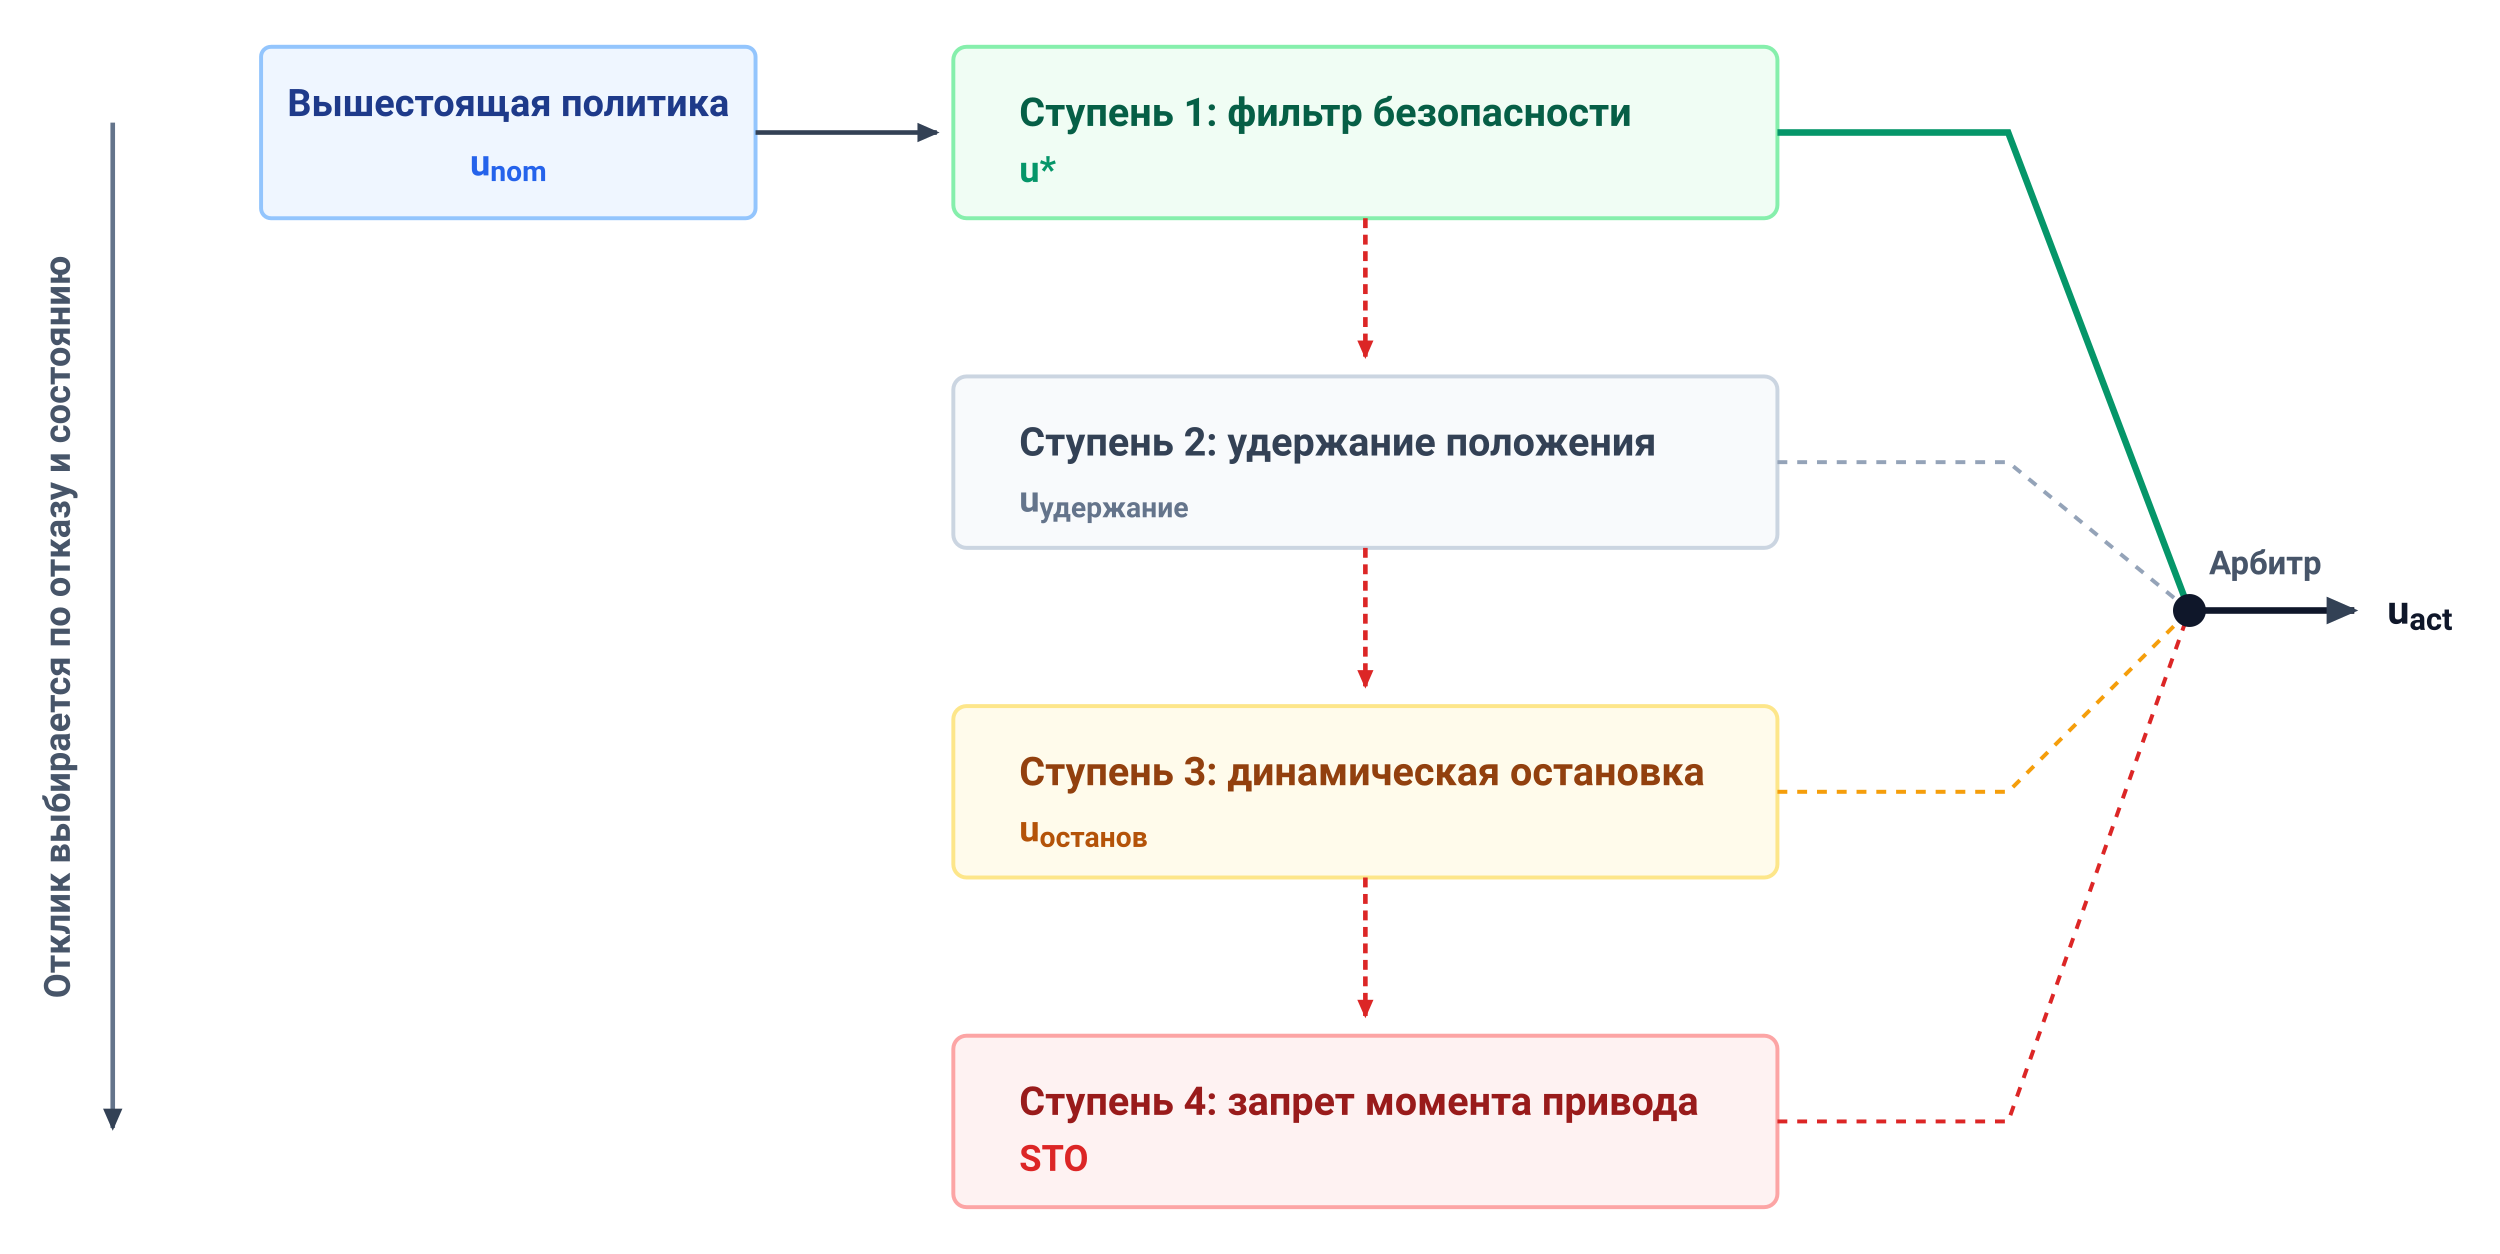
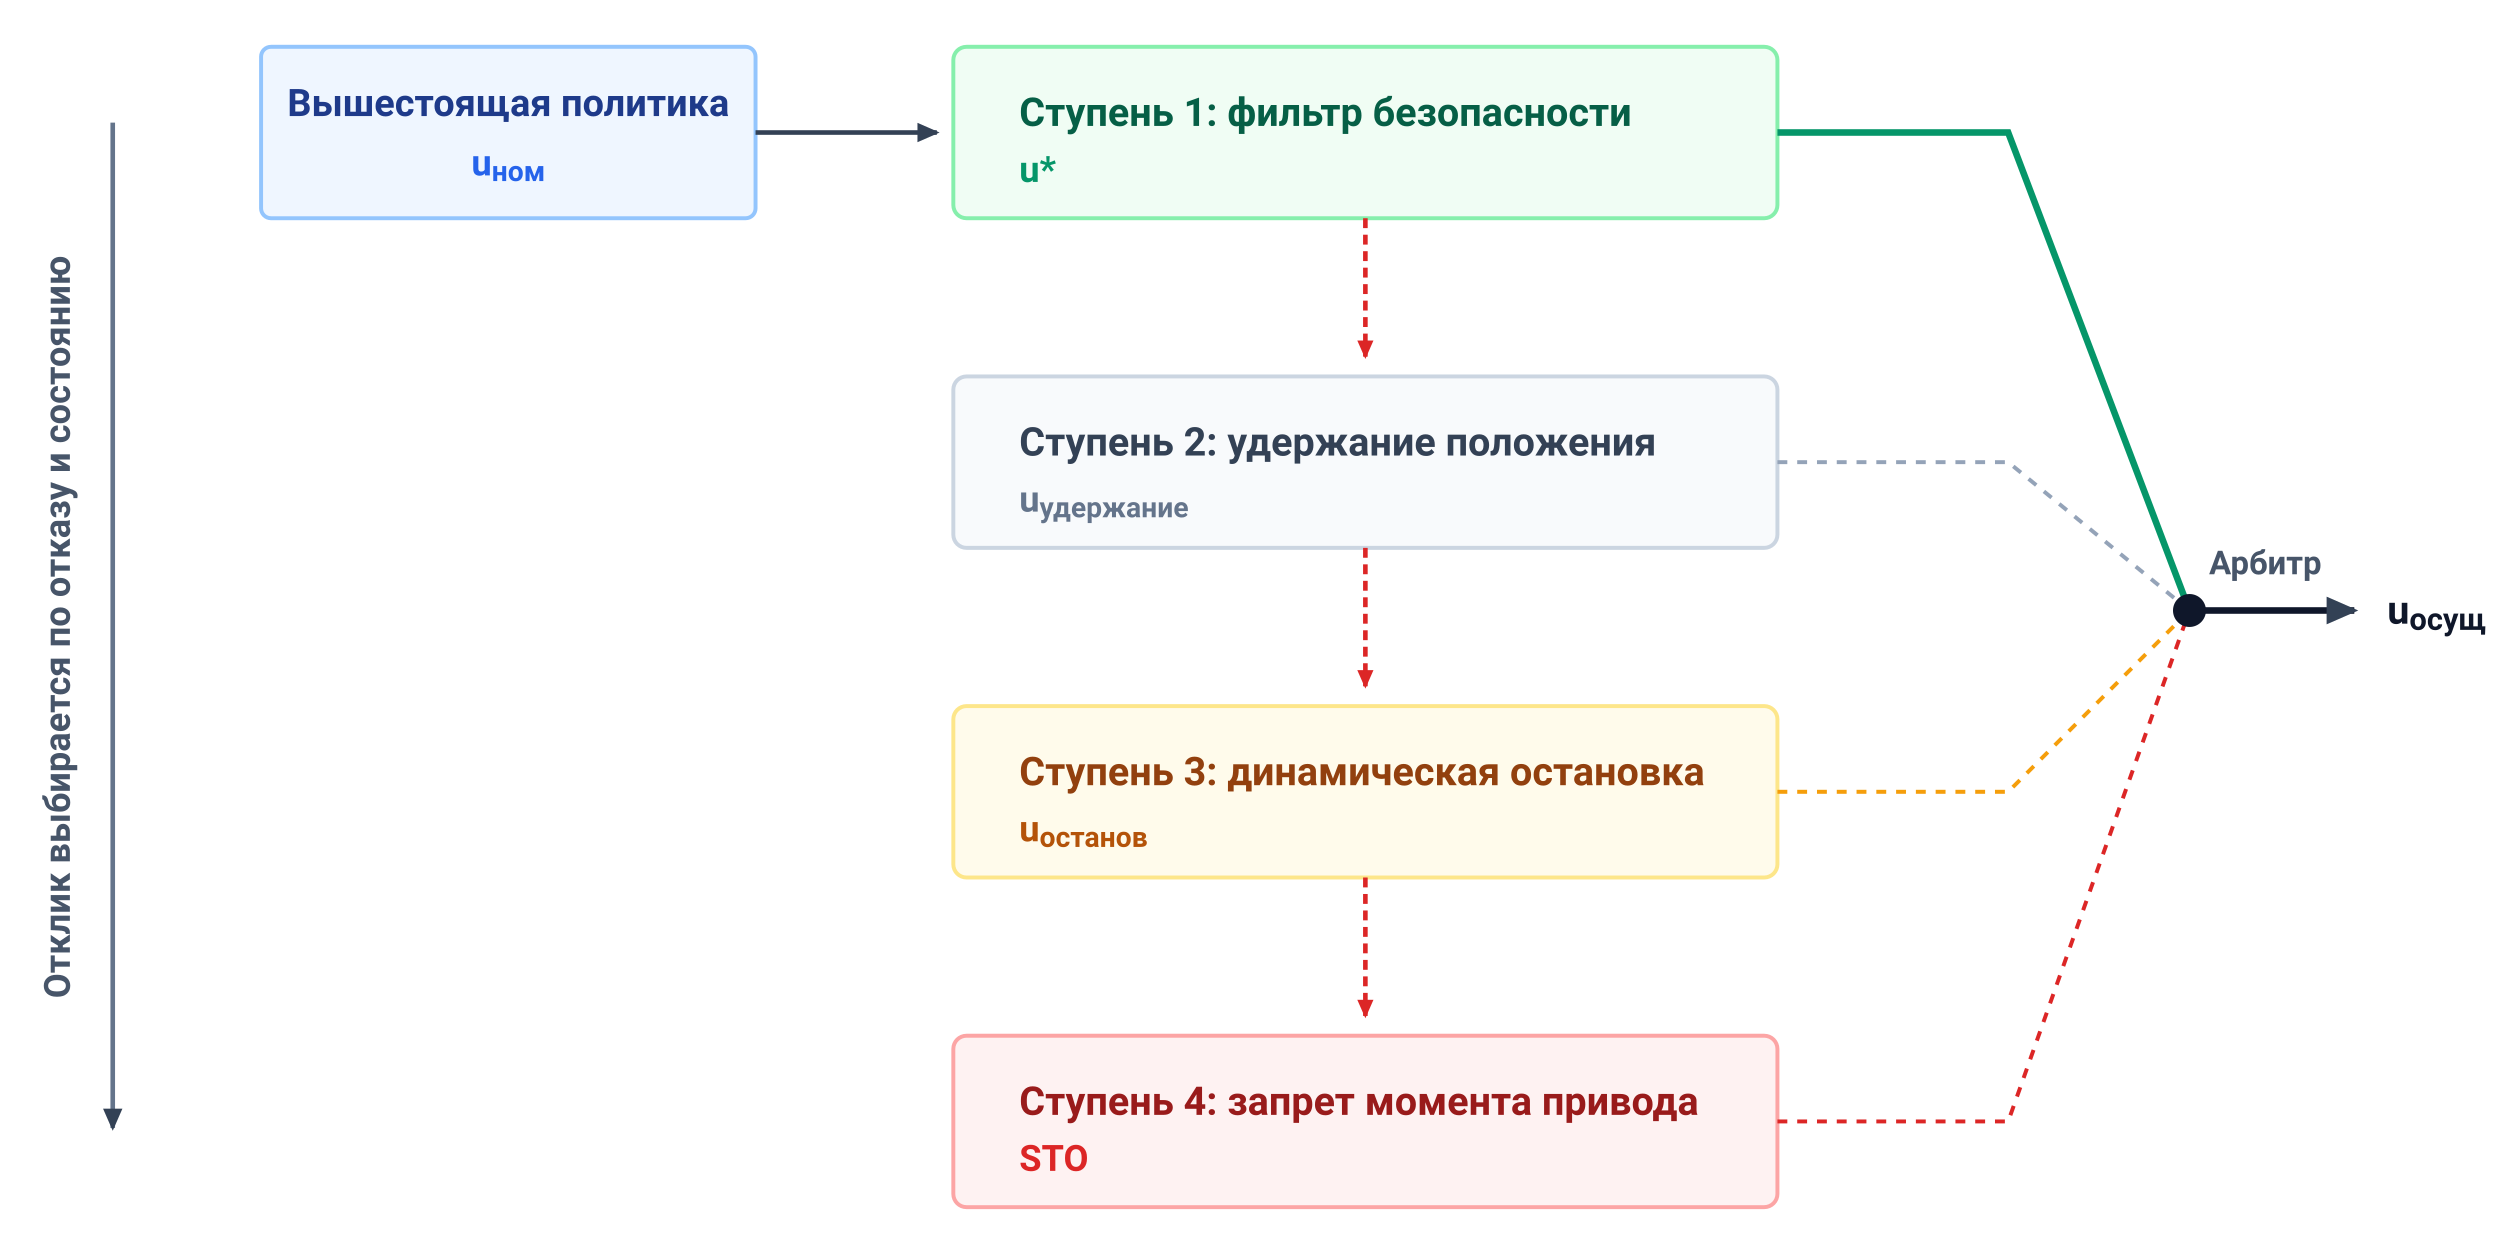
<svg xmlns="http://www.w3.org/2000/svg" viewBox="30.8 27.8 758.4 380.4" width="100%" height="100%" font-family="-apple-system, BlinkMacSystemFont, 'Segoe UI', Roboto, Helvetica, Arial, sans-serif">
  <rect data-bgcover="1" x="-7.1" y="8.8" width="834.2" height="418.4" fill="#ffffff" />
  <defs>
    <marker id="arr-dark" viewBox="0 0 10 10" refX="7" refY="5" markerWidth="6" markerHeight="6" orient="auto-start-reverse">
      <path d="M 0 1.5 L 8 5 L 0 8.5 z" fill="#334155" />
    </marker>
    <marker id="arr-red" viewBox="0 0 10 10" refX="7" refY="5" markerWidth="5" markerHeight="5" orient="auto-start-reverse">
      <path d="M 0 1.5 L 8 5 L 0 8.5 z" fill="#DC2626" />
    </marker>
  </defs>
  <rect width="800" height="440" fill="#FFFFFF" />
  <line x1="65" y1="65" x2="65" y2="370" stroke="#64748B" stroke-width="1.4" marker-end="url(#arr-dark)" />
  <text x="52" y="218" font-size="11" font-weight="700" fill="#475569" text-anchor="middle" transform="rotate(-90 52 218)">Отклик выбирается по отказу и состоянию</text>
  <rect x="110" y="42" width="150" height="52" rx="3" fill="#EFF6FF" stroke="#93C5FD" stroke-width="1.2" />
  <text x="185" y="63" font-size="11.5" font-weight="700" fill="#1E3A8A" text-anchor="middle">Вышестоящая политика</text>
-   <text x="185" y="81" font-size="11" font-weight="600" fill="#2563EB" text-anchor="middle">u<tspan baseline-shift="sub" font-size="78%">nom</tspan>
+   <text x="185" y="81" font-size="11" font-weight="600" fill="#2563EB" text-anchor="middle">u<tspan baseline-shift="sub" font-size="78%">ном</tspan>
  </text>
  <line x1="260" y1="68" x2="315" y2="68" stroke="#334155" stroke-width="1.4" marker-end="url(#arr-dark)" />
  <g id="rung1">
    <rect x="320" y="42" width="250" height="52" rx="4" fill="#F0FDF4" stroke="#86EFAC" stroke-width="1.2" />
    <text x="340" y="66" font-size="12" font-weight="700" fill="#065F46">Ступень 1: фильтр безопасности</text>
    <text x="340" y="83" font-size="11" font-weight="600" fill="#059669">u*</text>
  </g>
  <line x1="445" y1="94" x2="445" y2="136" stroke="#DC2626" stroke-width="1.4" stroke-dasharray="3,2" marker-end="url(#arr-red)" />
  <g id="rung2">
    <rect x="320" y="142" width="250" height="52" rx="4" fill="#F8FAFC" stroke="#CBD5E1" stroke-width="1.2" />
    <text x="340" y="166" font-size="12" font-weight="700" fill="#334155">Ступень 2: удержание положения</text>
    <text x="340" y="183" font-size="11" font-weight="600" fill="#64748B">u<tspan baseline-shift="sub" font-size="78%">удержание</tspan>
    </text>
  </g>
  <line x1="445" y1="194" x2="445" y2="236" stroke="#DC2626" stroke-width="1.4" stroke-dasharray="3,2" marker-end="url(#arr-red)" />
  <g id="rung3">
    <rect x="320" y="242" width="250" height="52" rx="4" fill="#FFFBEB" stroke="#FDE68A" stroke-width="1.2" />
    <text x="340" y="266" font-size="12" font-weight="700" fill="#92400E">Ступень 3: динамическая остановка</text>
    <text x="340" y="283" font-size="11" font-weight="600" fill="#B45309">u<tspan baseline-shift="sub" font-size="78%">останов</tspan>
    </text>
  </g>
  <line x1="445" y1="294" x2="445" y2="336" stroke="#DC2626" stroke-width="1.4" stroke-dasharray="3,2" marker-end="url(#arr-red)" />
  <g id="rung4">
    <rect x="320" y="342" width="250" height="52" rx="4" fill="#FEF2F2" stroke="#FCA5A5" stroke-width="1.2" />
    <text x="340" y="366" font-size="12" font-weight="700" fill="#991B1B">Ступень 4: запрет момента привода</text>
    <text x="340" y="383" font-size="11" font-weight="600" fill="#DC2626">STO</text>
  </g>
  <path d="M 570 68 L 640 68 L 695 213" fill="none" stroke="#059669" stroke-width="2" />
  <path d="M 570 168 L 640 168 L 695 213" fill="none" stroke="#94A3B8" stroke-width="1.2" stroke-dasharray="3,3" />
  <path d="M 570 268 L 640 268 L 695 213" fill="none" stroke="#F59E0B" stroke-width="1.2" stroke-dasharray="3,3" />
  <path d="M 570 368 L 640 368 L 695 213" fill="none" stroke="#DC2626" stroke-width="1.2" stroke-dasharray="3,3" />
  <circle cx="695" cy="213" r="5" fill="#0F172A" />
  <line x1="695" y1="213" x2="745" y2="213" stroke="#0F172A" stroke-width="2" marker-end="url(#arr-dark)" />
-   <text x="755" y="217" font-size="12" font-weight="700" fill="#0F172A">u<tspan baseline-shift="sub" font-size="78%">act</tspan>
+   <text x="755" y="217" font-size="12" font-weight="700" fill="#0F172A">u<tspan baseline-shift="sub" font-size="78%">осущ</tspan>
  </text>
  <text x="718" y="202" font-size="10" font-weight="700" fill="#475569" text-anchor="middle">Арбитр</text>
</svg>
